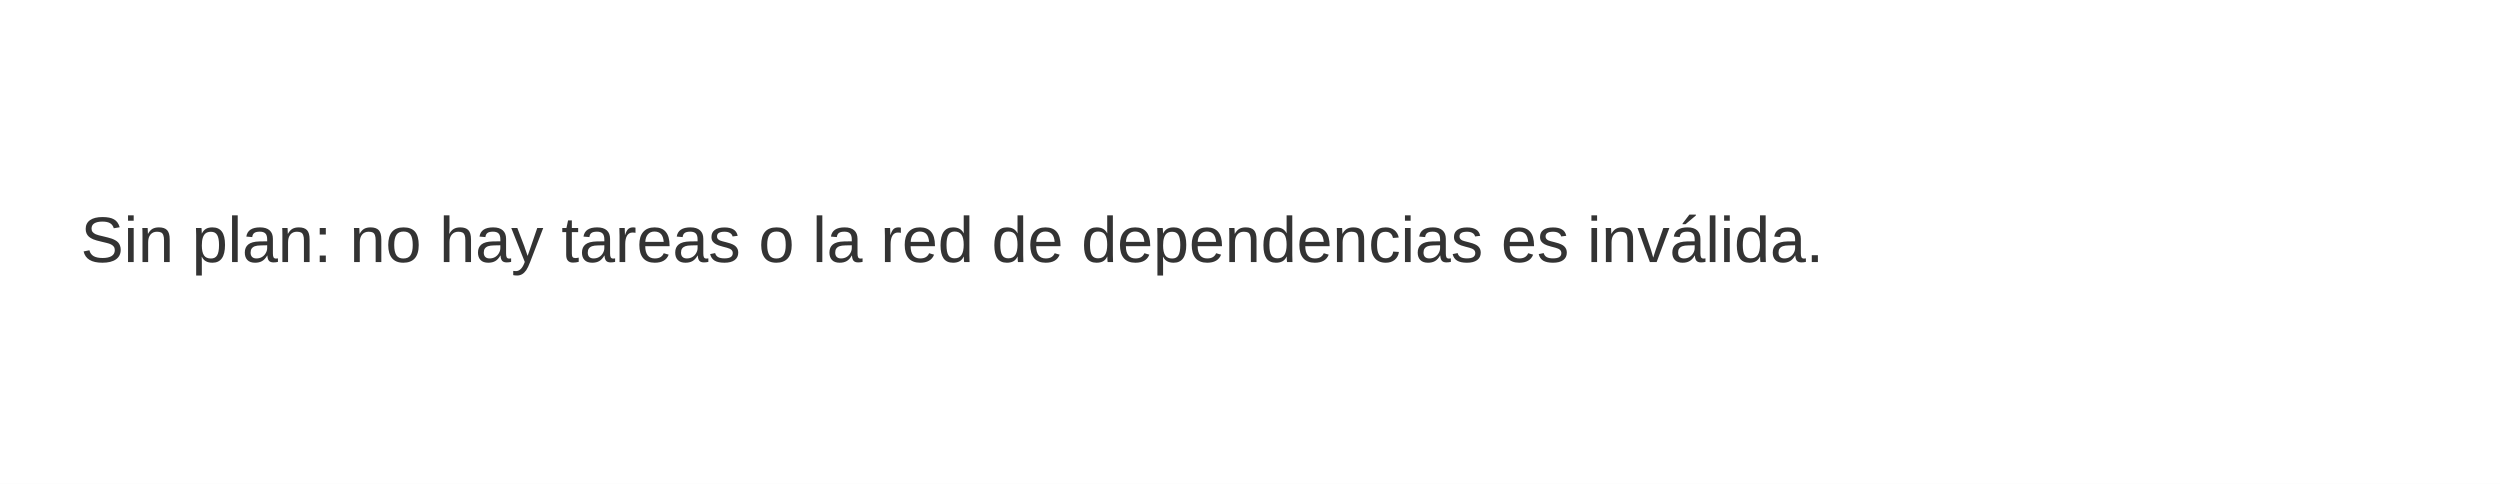
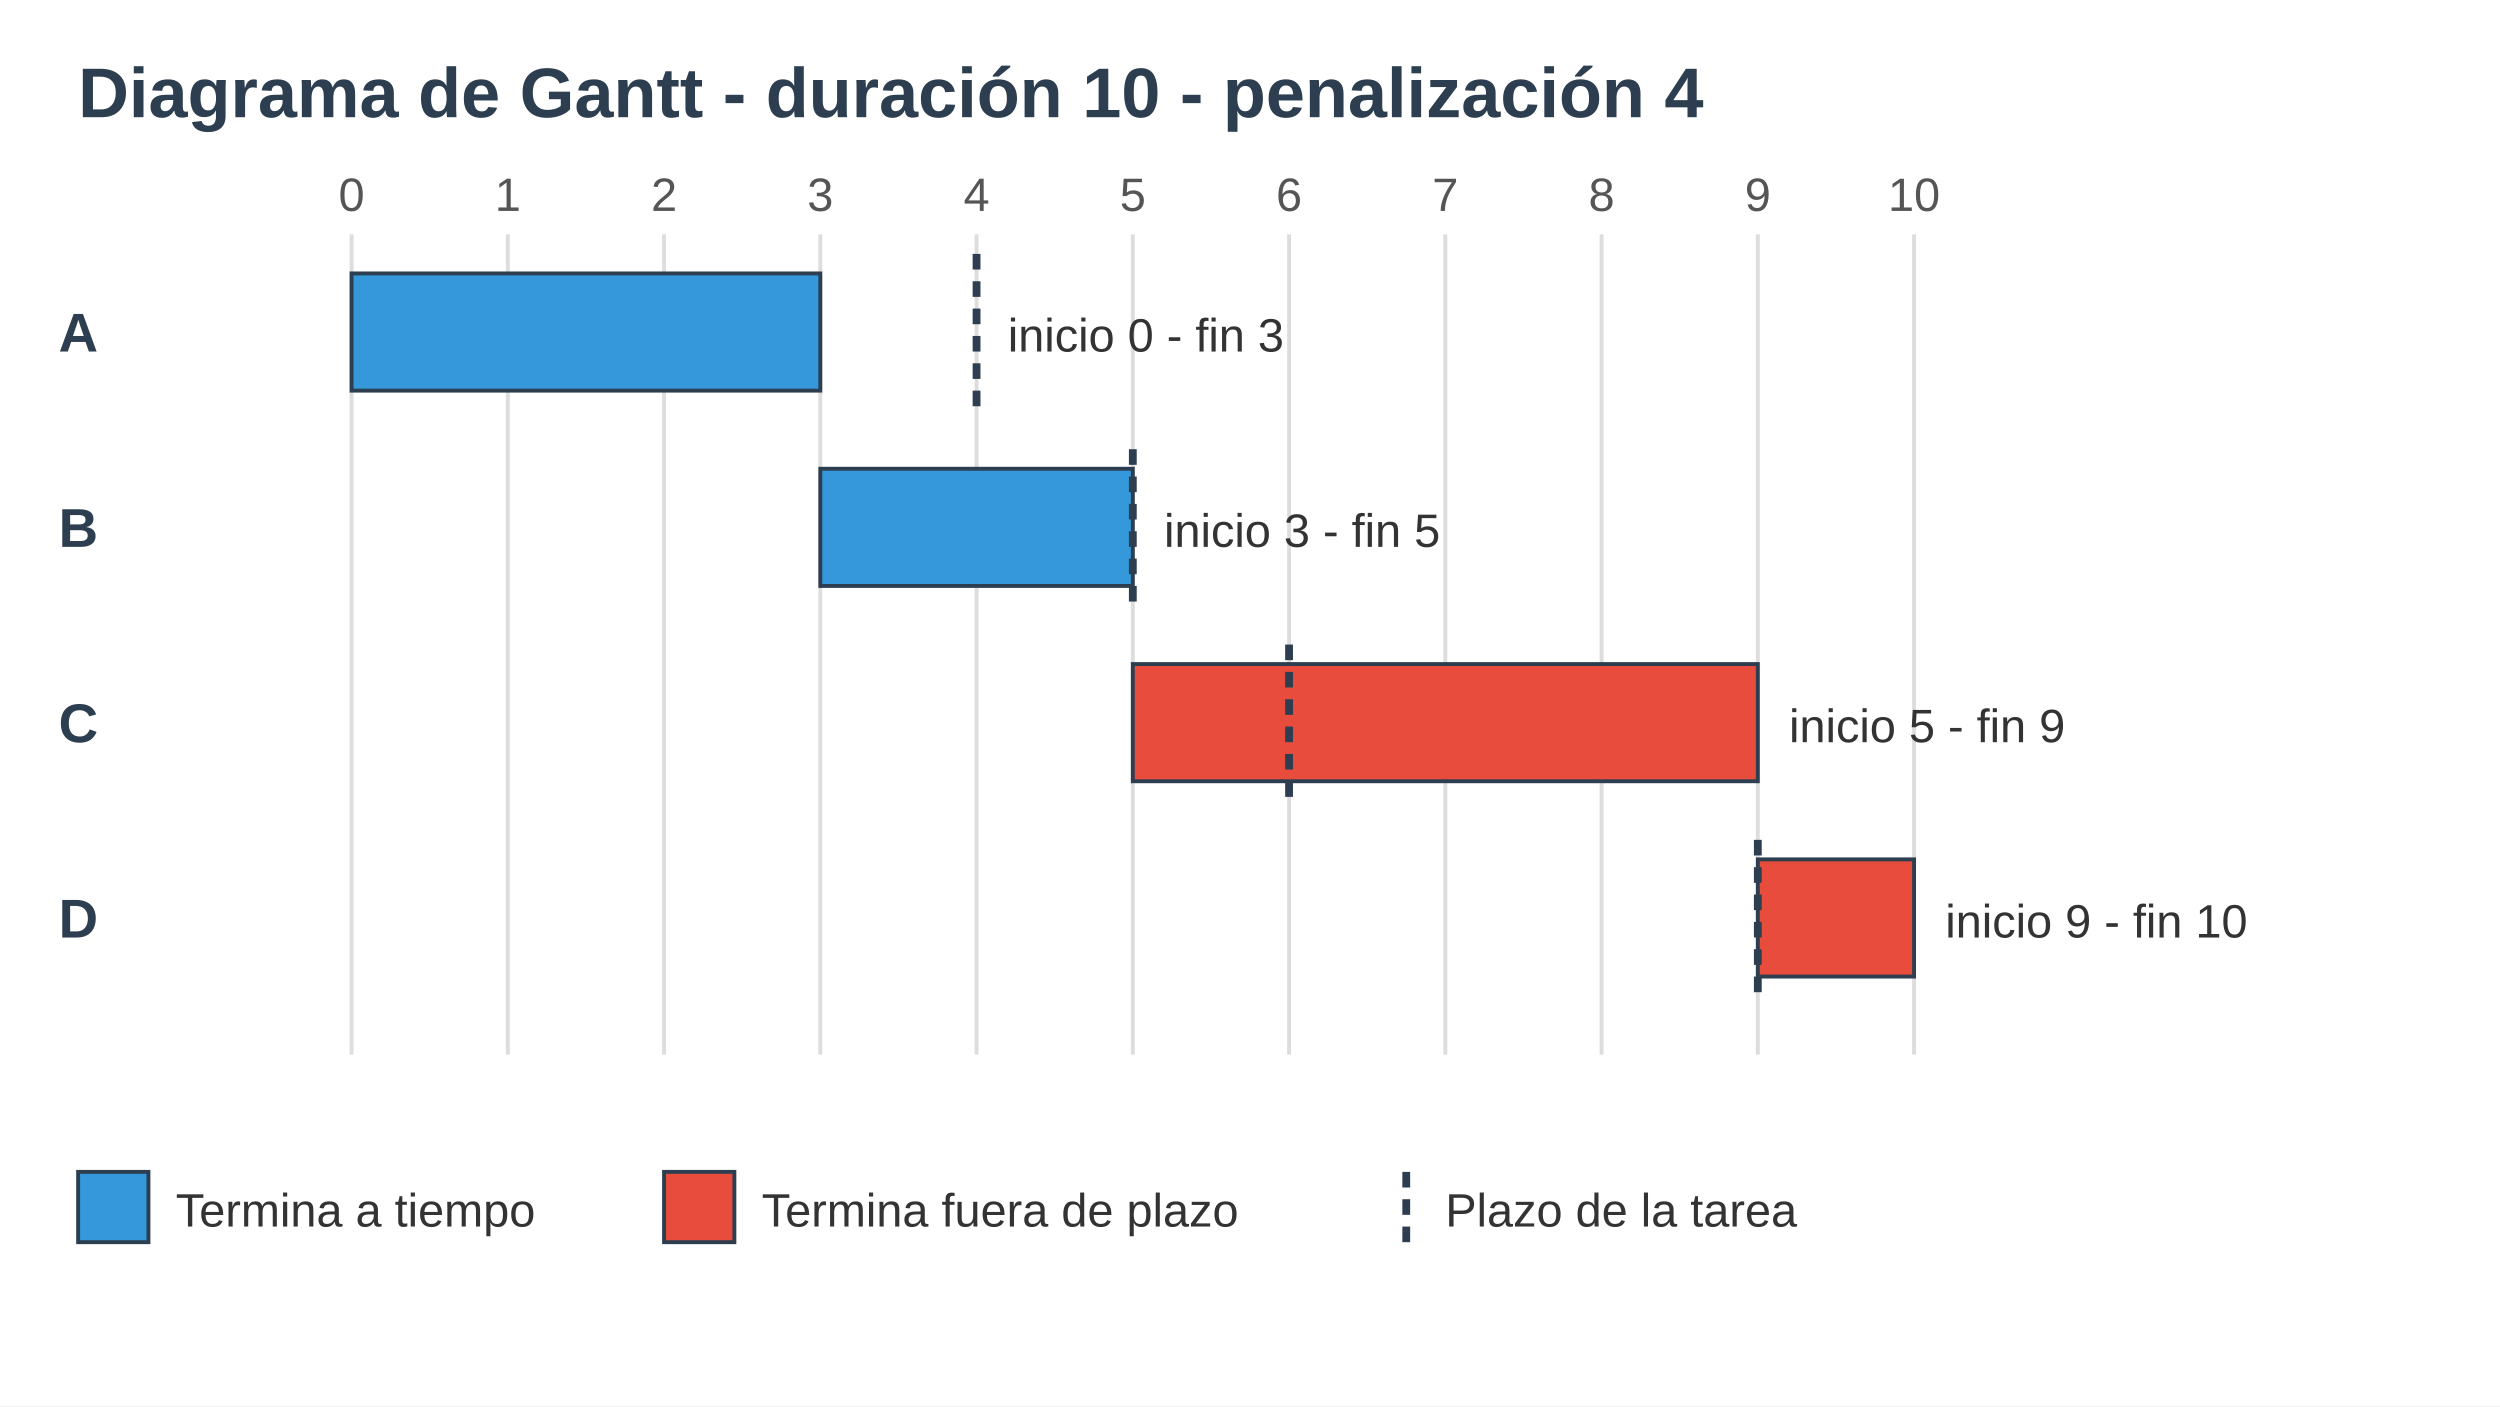
- <svg xmlns="http://www.w3.org/2000/svg" width="620" height="120" viewBox="0 0 620 120">
-   <rect x="0" y="0" width="620" height="120" fill="#ffffff" />
-   <text x="20" y="65" font-family="Arial" font-size="16" fill="#333333">Sin plan: no hay tareas o la red de dependencias es inválida.</text>
+ <svg xmlns="http://www.w3.org/2000/svg" width="640" height="360" viewBox="0 0 640 360">
+   <rect x="0" y="0" width="640" height="360" fill="#ffffff" />
+   <text x="20" y="30" font-family="Arial" font-size="18" font-weight="bold" fill="#2c3e50">Diagrama de Gantt - duración 10 - penalización 4</text>
+   <line x1="90" y1="60" x2="90" y2="270" stroke="#dddddd" stroke-width="1" />
+   <text x="90" y="54" font-family="Arial" font-size="12" text-anchor="middle" fill="#555555">0</text>
+   <line x1="130" y1="60" x2="130" y2="270" stroke="#dddddd" stroke-width="1" />
+   <text x="130" y="54" font-family="Arial" font-size="12" text-anchor="middle" fill="#555555">1</text>
+   <line x1="170" y1="60" x2="170" y2="270" stroke="#dddddd" stroke-width="1" />
+   <text x="170" y="54" font-family="Arial" font-size="12" text-anchor="middle" fill="#555555">2</text>
+   <line x1="210" y1="60" x2="210" y2="270" stroke="#dddddd" stroke-width="1" />
+   <text x="210" y="54" font-family="Arial" font-size="12" text-anchor="middle" fill="#555555">3</text>
+   <line x1="250" y1="60" x2="250" y2="270" stroke="#dddddd" stroke-width="1" />
+   <text x="250" y="54" font-family="Arial" font-size="12" text-anchor="middle" fill="#555555">4</text>
+   <line x1="290" y1="60" x2="290" y2="270" stroke="#dddddd" stroke-width="1" />
+   <text x="290" y="54" font-family="Arial" font-size="12" text-anchor="middle" fill="#555555">5</text>
+   <line x1="330" y1="60" x2="330" y2="270" stroke="#dddddd" stroke-width="1" />
+   <text x="330" y="54" font-family="Arial" font-size="12" text-anchor="middle" fill="#555555">6</text>
+   <line x1="370" y1="60" x2="370" y2="270" stroke="#dddddd" stroke-width="1" />
+   <text x="370" y="54" font-family="Arial" font-size="12" text-anchor="middle" fill="#555555">7</text>
+   <line x1="410" y1="60" x2="410" y2="270" stroke="#dddddd" stroke-width="1" />
+   <text x="410" y="54" font-family="Arial" font-size="12" text-anchor="middle" fill="#555555">8</text>
+   <line x1="450" y1="60" x2="450" y2="270" stroke="#dddddd" stroke-width="1" />
+   <text x="450" y="54" font-family="Arial" font-size="12" text-anchor="middle" fill="#555555">9</text>
+   <line x1="490" y1="60" x2="490" y2="270" stroke="#dddddd" stroke-width="1" />
+   <text x="490" y="54" font-family="Arial" font-size="12" text-anchor="middle" fill="#555555">10</text>
+   <text x="15" y="90" font-family="Arial" font-size="14" font-weight="bold" fill="#2c3e50">A</text>
+   <rect x="90" y="70" width="120" height="30" fill="#3498db" stroke="#2c3e50" stroke-width="1" />
+   <line x1="250" y1="65" x2="250" y2="105" stroke="#2c3e50" stroke-width="2" stroke-dasharray="4 3" />
+   <text x="258" y="90" font-family="Arial" font-size="12" fill="#333333">inicio 0 - fin 3</text>
+   <text x="15" y="140" font-family="Arial" font-size="14" font-weight="bold" fill="#2c3e50">B</text>
+   <rect x="210" y="120" width="80" height="30" fill="#3498db" stroke="#2c3e50" stroke-width="1" />
+   <line x1="290" y1="115" x2="290" y2="155" stroke="#2c3e50" stroke-width="2" stroke-dasharray="4 3" />
+   <text x="298" y="140" font-family="Arial" font-size="12" fill="#333333">inicio 3 - fin 5</text>
+   <text x="15" y="190" font-family="Arial" font-size="14" font-weight="bold" fill="#2c3e50">C</text>
+   <rect x="290" y="170" width="160" height="30" fill="#e74c3c" stroke="#2c3e50" stroke-width="1" />
+   <line x1="330" y1="165" x2="330" y2="205" stroke="#2c3e50" stroke-width="2" stroke-dasharray="4 3" />
+   <text x="458" y="190" font-family="Arial" font-size="12" fill="#333333">inicio 5 - fin 9</text>
+   <text x="15" y="240" font-family="Arial" font-size="14" font-weight="bold" fill="#2c3e50">D</text>
+   <rect x="450" y="220" width="40" height="30" fill="#e74c3c" stroke="#2c3e50" stroke-width="1" />
+   <line x1="450" y1="215" x2="450" y2="255" stroke="#2c3e50" stroke-width="2" stroke-dasharray="4 3" />
+   <text x="498" y="240" font-family="Arial" font-size="12" fill="#333333">inicio 9 - fin 10</text>
+   <rect x="20" y="300" width="18" height="18" fill="#3498db" stroke="#2c3e50" />
+   <text x="45" y="314" font-family="Arial" font-size="12" fill="#333333">Termina a tiempo</text>
+   <rect x="170" y="300" width="18" height="18" fill="#e74c3c" stroke="#2c3e50" />
+   <text x="195" y="314" font-family="Arial" font-size="12" fill="#333333">Termina fuera de plazo</text>
+   <line x1="360" y1="300" x2="360" y2="318" stroke="#2c3e50" stroke-width="2" stroke-dasharray="4 3" />
+   <text x="370" y="314" font-family="Arial" font-size="12" fill="#333333">Plazo de la tarea</text>
</svg>
